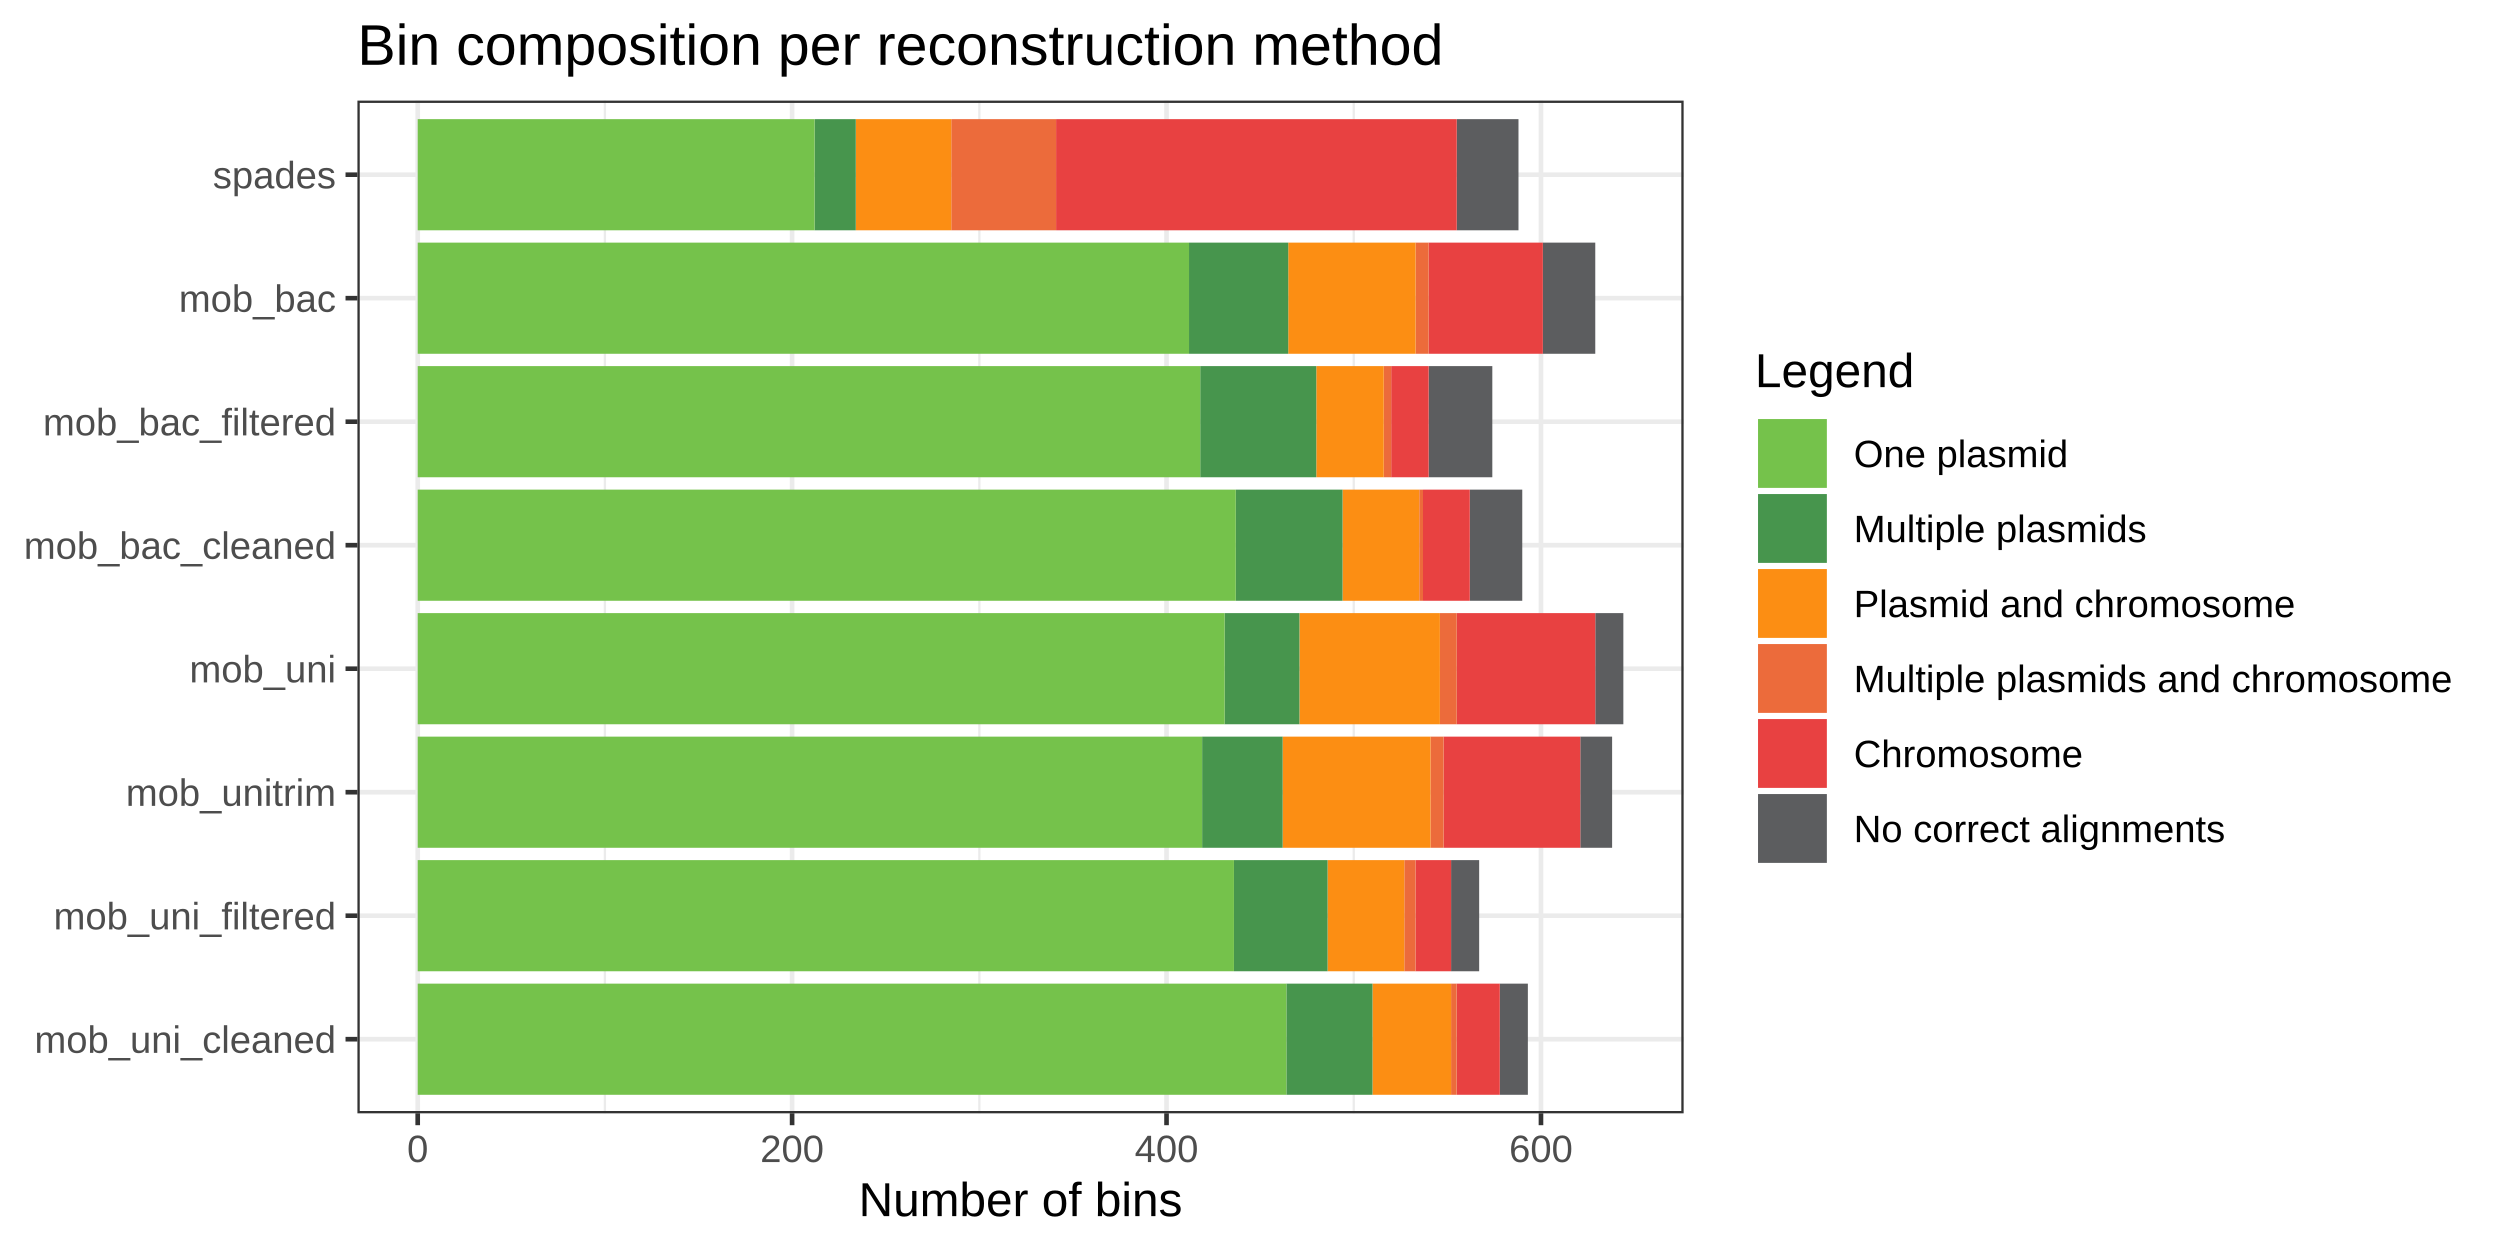
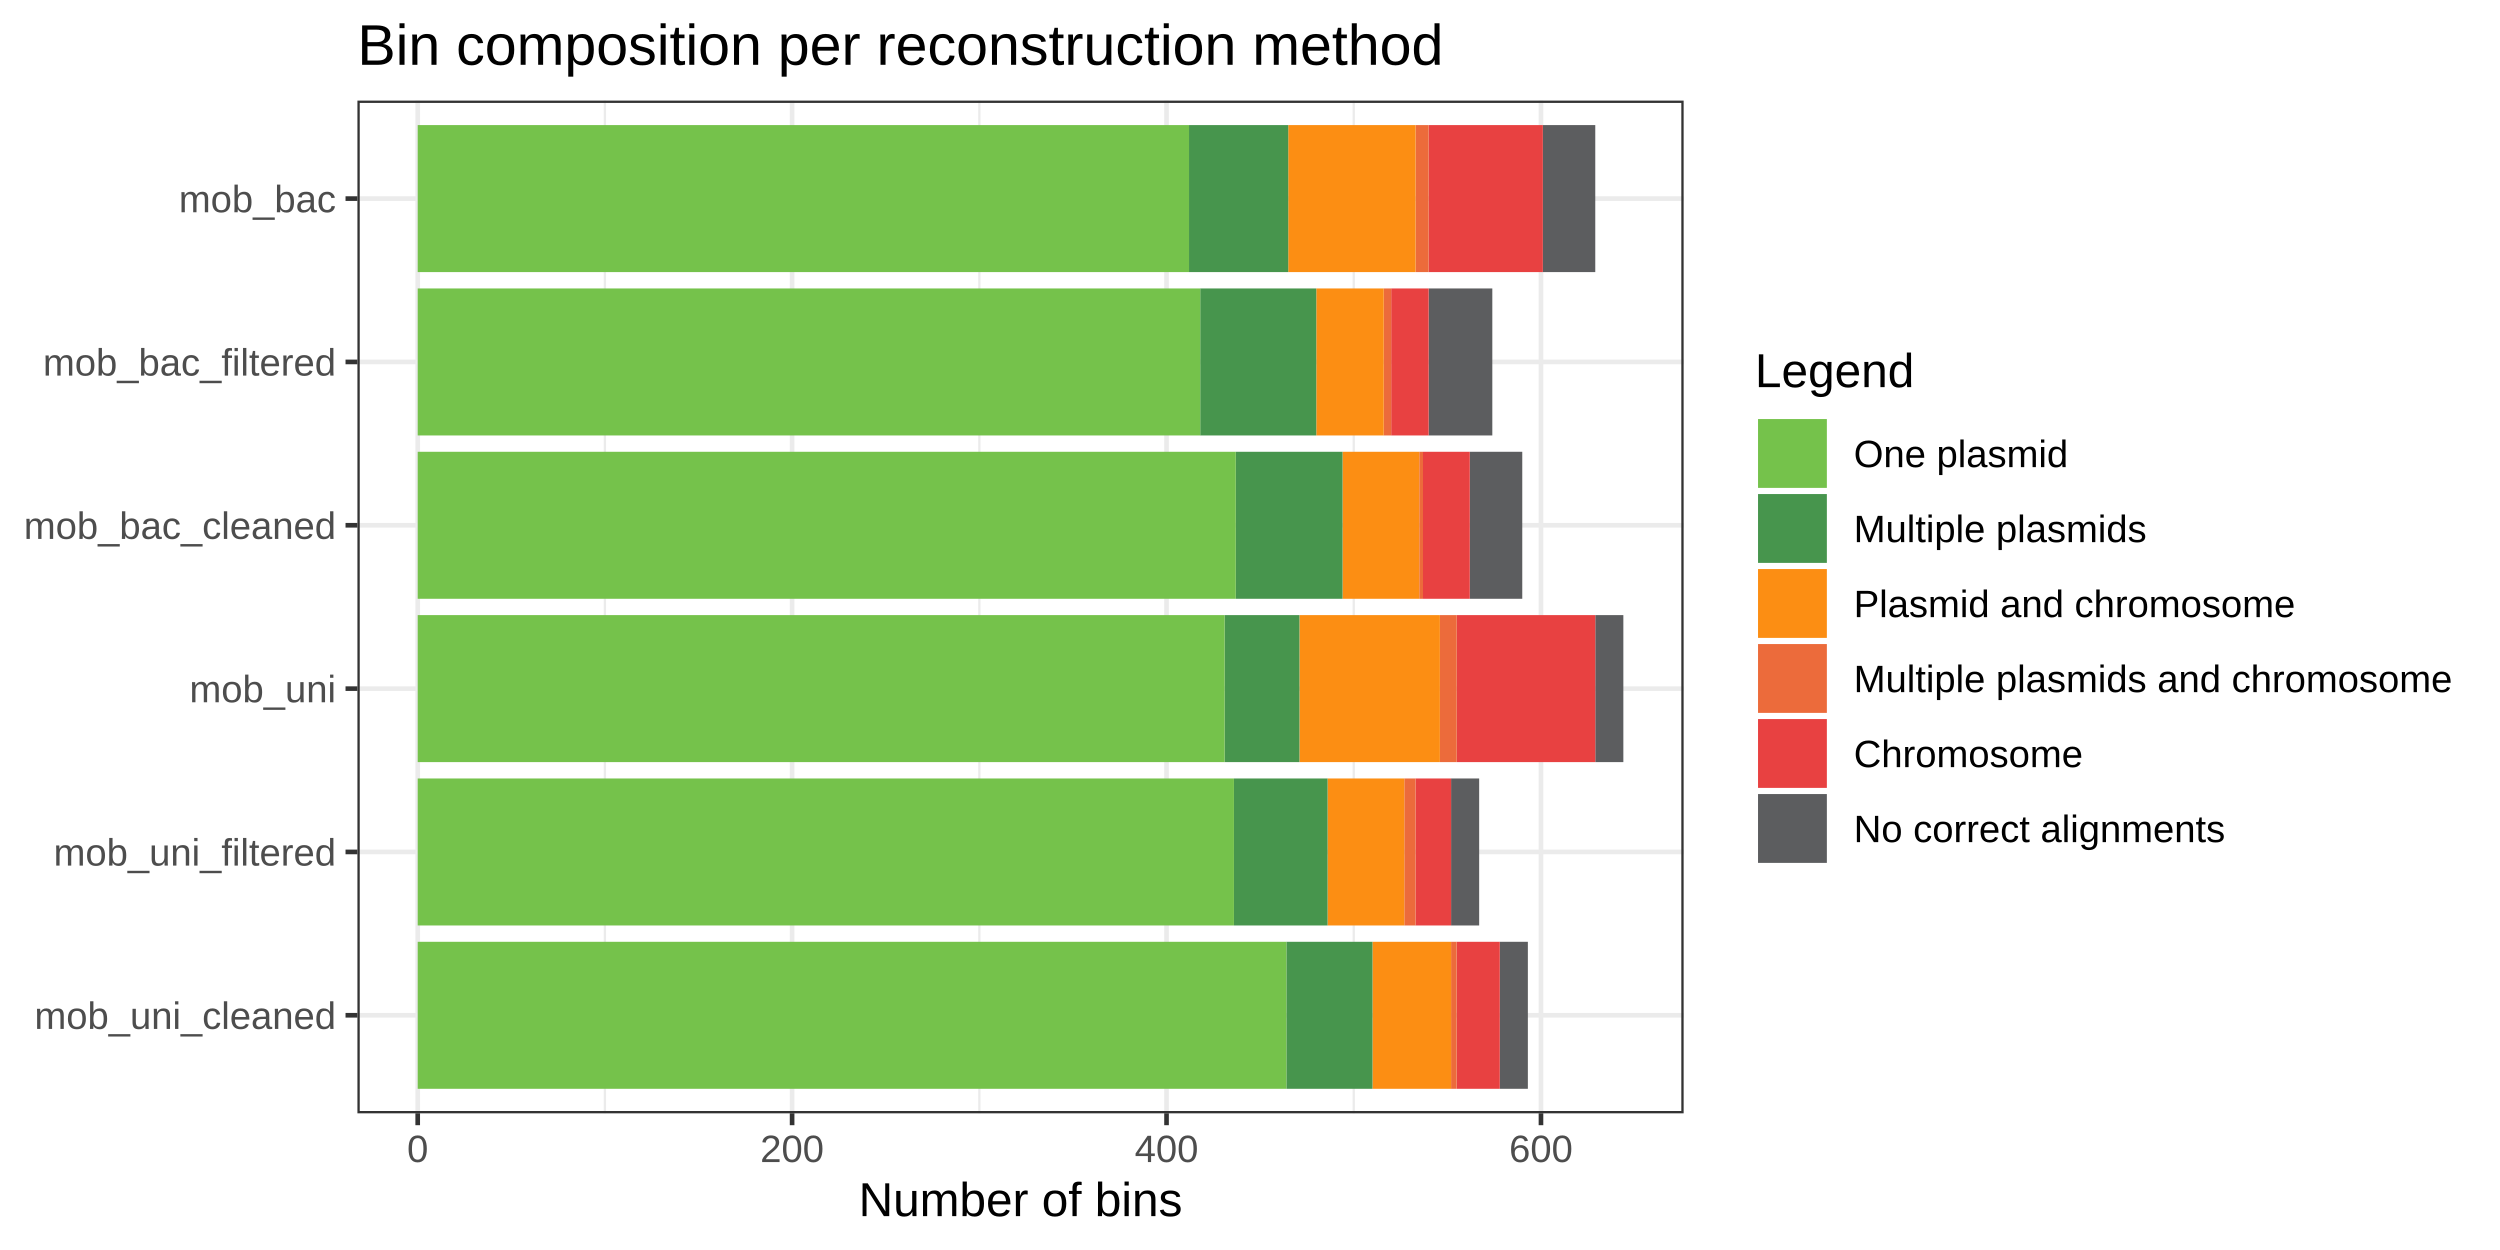
<svg xmlns="http://www.w3.org/2000/svg" class="svglite" width="576.00pt" height="288.00pt" viewBox="0 0 576.00 288.00">
  <defs>
    <style type="text/css">
    .svglite line, .svglite polyline, .svglite polygon, .svglite path, .svglite rect, .svglite circle {
      fill: none;
      stroke: #000000;
      stroke-linecap: round;
      stroke-linejoin: round;
      stroke-miterlimit: 10.00;
    }
  </style>
  </defs>
  <rect width="100%" height="100%" style="stroke: none; fill: #FFFFFF;" />
  <defs>
    <clipPath id="cpMC4wMHw1NzYuMDB8MC4wMHwyODguMDA=">
      <rect x="0.00" y="0.00" width="576.00" height="288.00" />
    </clipPath>
  </defs>
  <g clip-path="url(#cpMC4wMHw1NzYuMDB8MC4wMHwyODguMDA=)">
    <rect x="0.00" y="0.00" width="576.00" height="288.00" style="stroke-width: 1.07; stroke: #FFFFFF; fill: #FFFFFF;" />
  </g>
  <defs>
    <clipPath id="cpODIuMzV8Mzg3LjkxfDIzLjE4fDI1Ni41MA==">
      <rect x="82.35" y="23.18" width="305.56" height="233.33" />
    </clipPath>
  </defs>
  <g clip-path="url(#cpODIuMzV8Mzg3LjkxfDIzLjE4fDI1Ni41MA==)">
    <rect x="82.35" y="23.18" width="305.56" height="233.33" style="stroke-width: 1.07; stroke: none; fill: #FFFFFF;" />
    <polyline points="139.37,256.50 139.37,23.18 " style="stroke-width: 0.53; stroke: #EBEBEB; stroke-linecap: butt;" />
    <polyline points="225.64,256.50 225.64,23.18 " style="stroke-width: 0.53; stroke: #EBEBEB; stroke-linecap: butt;" />
    <polyline points="311.90,256.50 311.90,23.18 " style="stroke-width: 0.53; stroke: #EBEBEB; stroke-linecap: butt;" />
-     <polyline points="82.35,239.43 387.91,239.43 " style="stroke-width: 1.07; stroke: #EBEBEB; stroke-linecap: butt;" />
-     <polyline points="82.35,210.98 387.91,210.98 " style="stroke-width: 1.07; stroke: #EBEBEB; stroke-linecap: butt;" />
-     <polyline points="82.35,182.52 387.91,182.52 " style="stroke-width: 1.07; stroke: #EBEBEB; stroke-linecap: butt;" />
-     <polyline points="82.35,154.07 387.91,154.07 " style="stroke-width: 1.07; stroke: #EBEBEB; stroke-linecap: butt;" />
-     <polyline points="82.35,125.61 387.91,125.61 " style="stroke-width: 1.07; stroke: #EBEBEB; stroke-linecap: butt;" />
-     <polyline points="82.35,97.16 387.91,97.16 " style="stroke-width: 1.07; stroke: #EBEBEB; stroke-linecap: butt;" />
-     <polyline points="82.35,68.70 387.91,68.70 " style="stroke-width: 1.07; stroke: #EBEBEB; stroke-linecap: butt;" />
-     <polyline points="82.35,40.25 387.91,40.25 " style="stroke-width: 1.07; stroke: #EBEBEB; stroke-linecap: butt;" />
+     <polyline points="82.35,233.92 387.91,233.92 " style="stroke-width: 1.07; stroke: #EBEBEB; stroke-linecap: butt;" />
+     <polyline points="82.35,196.29 387.91,196.29 " style="stroke-width: 1.07; stroke: #EBEBEB; stroke-linecap: butt;" />
+     <polyline points="82.35,158.66 387.91,158.66 " style="stroke-width: 1.07; stroke: #EBEBEB; stroke-linecap: butt;" />
+     <polyline points="82.35,121.02 387.91,121.02 " style="stroke-width: 1.07; stroke: #EBEBEB; stroke-linecap: butt;" />
+     <polyline points="82.35,83.39 387.91,83.39 " style="stroke-width: 1.07; stroke: #EBEBEB; stroke-linecap: butt;" />
+     <polyline points="82.35,45.76 387.91,45.76 " style="stroke-width: 1.07; stroke: #EBEBEB; stroke-linecap: butt;" />
    <polyline points="96.24,256.50 96.24,23.18 " style="stroke-width: 1.07; stroke: #EBEBEB; stroke-linecap: butt;" />
    <polyline points="182.50,256.50 182.50,23.18 " style="stroke-width: 1.07; stroke: #EBEBEB; stroke-linecap: butt;" />
    <polyline points="268.77,256.50 268.77,23.18 " style="stroke-width: 1.07; stroke: #EBEBEB; stroke-linecap: butt;" />
    <polyline points="355.04,256.50 355.04,23.18 " style="stroke-width: 1.07; stroke: #EBEBEB; stroke-linecap: butt;" />
-     <rect x="345.55" y="226.63" width="6.47" height="25.61" style="stroke-width: 1.07; stroke: none; stroke-linecap: square; stroke-linejoin: miter; fill: #5C5D5F;" />
-     <rect x="335.63" y="226.63" width="9.92" height="25.61" style="stroke-width: 1.07; stroke: none; stroke-linecap: square; stroke-linejoin: miter; fill: #E84141;" />
-     <rect x="334.33" y="226.63" width="1.29" height="25.61" style="stroke-width: 1.07; stroke: none; stroke-linecap: square; stroke-linejoin: miter; fill: #EC6B3B;" />
-     <rect x="316.22" y="226.63" width="18.12" height="25.61" style="stroke-width: 1.07; stroke: none; stroke-linecap: square; stroke-linejoin: miter; fill: #FC8E13;" />
-     <rect x="296.38" y="226.63" width="19.84" height="25.61" style="stroke-width: 1.07; stroke: none; stroke-linecap: square; stroke-linejoin: miter; fill: #47954D;" />
-     <rect x="96.24" y="226.63" width="200.14" height="25.61" style="stroke-width: 1.07; stroke: none; stroke-linecap: square; stroke-linejoin: miter; fill: #75C24B;" />
-     <rect x="334.33" y="198.17" width="6.47" height="25.61" style="stroke-width: 1.07; stroke: none; stroke-linecap: square; stroke-linejoin: miter; fill: #5C5D5F;" />
-     <rect x="326.14" y="198.17" width="8.20" height="25.61" style="stroke-width: 1.07; stroke: none; stroke-linecap: square; stroke-linejoin: miter; fill: #E84141;" />
-     <rect x="323.55" y="198.17" width="2.59" height="25.61" style="stroke-width: 1.07; stroke: none; stroke-linecap: square; stroke-linejoin: miter; fill: #EC6B3B;" />
-     <rect x="305.87" y="198.17" width="17.68" height="25.61" style="stroke-width: 1.07; stroke: none; stroke-linecap: square; stroke-linejoin: miter; fill: #FC8E13;" />
-     <rect x="284.30" y="198.17" width="21.57" height="25.61" style="stroke-width: 1.07; stroke: none; stroke-linecap: square; stroke-linejoin: miter; fill: #47954D;" />
-     <rect x="96.24" y="198.17" width="188.06" height="25.61" style="stroke-width: 1.07; stroke: none; stroke-linecap: square; stroke-linejoin: miter; fill: #75C24B;" />
-     <rect x="364.10" y="169.72" width="7.33" height="25.61" style="stroke-width: 1.07; stroke: none; stroke-linecap: square; stroke-linejoin: miter; fill: #5C5D5F;" />
-     <rect x="332.61" y="169.72" width="31.49" height="25.61" style="stroke-width: 1.07; stroke: none; stroke-linecap: square; stroke-linejoin: miter; fill: #E84141;" />
-     <rect x="329.59" y="169.72" width="3.02" height="25.61" style="stroke-width: 1.07; stroke: none; stroke-linecap: square; stroke-linejoin: miter; fill: #EC6B3B;" />
-     <rect x="295.51" y="169.72" width="34.08" height="25.61" style="stroke-width: 1.07; stroke: none; stroke-linecap: square; stroke-linejoin: miter; fill: #FC8E13;" />
-     <rect x="276.97" y="169.72" width="18.55" height="25.61" style="stroke-width: 1.07; stroke: none; stroke-linecap: square; stroke-linejoin: miter; fill: #47954D;" />
-     <rect x="96.24" y="169.72" width="180.73" height="25.61" style="stroke-width: 1.07; stroke: none; stroke-linecap: square; stroke-linejoin: miter; fill: #75C24B;" />
-     <rect x="367.55" y="141.26" width="6.47" height="25.61" style="stroke-width: 1.07; stroke: none; stroke-linecap: square; stroke-linejoin: miter; fill: #5C5D5F;" />
-     <rect x="335.63" y="141.26" width="31.92" height="25.61" style="stroke-width: 1.07; stroke: none; stroke-linecap: square; stroke-linejoin: miter; fill: #E84141;" />
-     <rect x="331.75" y="141.26" width="3.88" height="25.61" style="stroke-width: 1.07; stroke: none; stroke-linecap: square; stroke-linejoin: miter; fill: #EC6B3B;" />
-     <rect x="299.40" y="141.26" width="32.35" height="25.61" style="stroke-width: 1.07; stroke: none; stroke-linecap: square; stroke-linejoin: miter; fill: #FC8E13;" />
-     <rect x="282.14" y="141.26" width="17.25" height="25.61" style="stroke-width: 1.07; stroke: none; stroke-linecap: square; stroke-linejoin: miter; fill: #47954D;" />
-     <rect x="96.24" y="141.26" width="185.91" height="25.61" style="stroke-width: 1.07; stroke: none; stroke-linecap: square; stroke-linejoin: miter; fill: #75C24B;" />
-     <rect x="338.65" y="112.81" width="12.08" height="25.61" style="stroke-width: 1.07; stroke: none; stroke-linecap: square; stroke-linejoin: miter; fill: #5C5D5F;" />
-     <rect x="327.86" y="112.81" width="10.78" height="25.61" style="stroke-width: 1.07; stroke: none; stroke-linecap: square; stroke-linejoin: miter; fill: #E84141;" />
-     <rect x="327.00" y="112.81" width="0.86" height="25.61" style="stroke-width: 1.07; stroke: none; stroke-linecap: square; stroke-linejoin: miter; fill: #EC6B3B;" />
-     <rect x="309.32" y="112.81" width="17.68" height="25.61" style="stroke-width: 1.07; stroke: none; stroke-linecap: square; stroke-linejoin: miter; fill: #FC8E13;" />
-     <rect x="284.73" y="112.81" width="24.59" height="25.61" style="stroke-width: 1.07; stroke: none; stroke-linecap: square; stroke-linejoin: miter; fill: #47954D;" />
-     <rect x="96.24" y="112.81" width="188.49" height="25.61" style="stroke-width: 1.07; stroke: none; stroke-linecap: square; stroke-linejoin: miter; fill: #75C24B;" />
-     <rect x="329.16" y="84.35" width="14.67" height="25.61" style="stroke-width: 1.07; stroke: none; stroke-linecap: square; stroke-linejoin: miter; fill: #5C5D5F;" />
-     <rect x="320.53" y="84.35" width="8.63" height="25.61" style="stroke-width: 1.07; stroke: none; stroke-linecap: square; stroke-linejoin: miter; fill: #E84141;" />
-     <rect x="318.81" y="84.35" width="1.73" height="25.61" style="stroke-width: 1.07; stroke: none; stroke-linecap: square; stroke-linejoin: miter; fill: #EC6B3B;" />
-     <rect x="303.28" y="84.35" width="15.53" height="25.61" style="stroke-width: 1.07; stroke: none; stroke-linecap: square; stroke-linejoin: miter; fill: #FC8E13;" />
-     <rect x="276.53" y="84.35" width="26.74" height="25.61" style="stroke-width: 1.07; stroke: none; stroke-linecap: square; stroke-linejoin: miter; fill: #47954D;" />
-     <rect x="96.24" y="84.35" width="180.30" height="25.61" style="stroke-width: 1.07; stroke: none; stroke-linecap: square; stroke-linejoin: miter; fill: #75C24B;" />
-     <rect x="355.47" y="55.90" width="12.08" height="25.61" style="stroke-width: 1.07; stroke: none; stroke-linecap: square; stroke-linejoin: miter; fill: #5C5D5F;" />
-     <rect x="329.16" y="55.90" width="26.31" height="25.61" style="stroke-width: 1.07; stroke: none; stroke-linecap: square; stroke-linejoin: miter; fill: #E84141;" />
-     <rect x="326.14" y="55.90" width="3.02" height="25.61" style="stroke-width: 1.07; stroke: none; stroke-linecap: square; stroke-linejoin: miter; fill: #EC6B3B;" />
-     <rect x="296.81" y="55.90" width="29.33" height="25.61" style="stroke-width: 1.07; stroke: none; stroke-linecap: square; stroke-linejoin: miter; fill: #FC8E13;" />
-     <rect x="273.95" y="55.90" width="22.86" height="25.61" style="stroke-width: 1.07; stroke: none; stroke-linecap: square; stroke-linejoin: miter; fill: #47954D;" />
-     <rect x="96.24" y="55.90" width="177.71" height="25.61" style="stroke-width: 1.07; stroke: none; stroke-linecap: square; stroke-linejoin: miter; fill: #75C24B;" />
-     <rect x="335.63" y="27.45" width="14.23" height="25.61" style="stroke-width: 1.07; stroke: none; stroke-linecap: square; stroke-linejoin: miter; fill: #5C5D5F;" />
-     <rect x="243.32" y="27.45" width="92.31" height="25.61" style="stroke-width: 1.07; stroke: none; stroke-linecap: square; stroke-linejoin: miter; fill: #E84141;" />
-     <rect x="219.17" y="27.45" width="24.15" height="25.61" style="stroke-width: 1.07; stroke: none; stroke-linecap: square; stroke-linejoin: miter; fill: #EC6B3B;" />
-     <rect x="197.17" y="27.45" width="22.00" height="25.61" style="stroke-width: 1.07; stroke: none; stroke-linecap: square; stroke-linejoin: miter; fill: #FC8E13;" />
-     <rect x="187.68" y="27.45" width="9.49" height="25.61" style="stroke-width: 1.07; stroke: none; stroke-linecap: square; stroke-linejoin: miter; fill: #47954D;" />
-     <rect x="96.24" y="27.45" width="91.44" height="25.61" style="stroke-width: 1.07; stroke: none; stroke-linecap: square; stroke-linejoin: miter; fill: #75C24B;" />
+     <rect x="345.55" y="216.99" width="6.47" height="33.87" style="stroke-width: 1.07; stroke: none; stroke-linecap: square; stroke-linejoin: miter; fill: #5C5D5F;" />
+     <rect x="335.63" y="216.99" width="9.92" height="33.87" style="stroke-width: 1.07; stroke: none; stroke-linecap: square; stroke-linejoin: miter; fill: #E84141;" />
+     <rect x="334.33" y="216.99" width="1.29" height="33.87" style="stroke-width: 1.07; stroke: none; stroke-linecap: square; stroke-linejoin: miter; fill: #EC6B3B;" />
+     <rect x="316.22" y="216.99" width="18.12" height="33.87" style="stroke-width: 1.07; stroke: none; stroke-linecap: square; stroke-linejoin: miter; fill: #FC8E13;" />
+     <rect x="296.38" y="216.99" width="19.84" height="33.87" style="stroke-width: 1.07; stroke: none; stroke-linecap: square; stroke-linejoin: miter; fill: #47954D;" />
+     <rect x="96.24" y="216.99" width="200.14" height="33.87" style="stroke-width: 1.07; stroke: none; stroke-linecap: square; stroke-linejoin: miter; fill: #75C24B;" />
+     <rect x="334.33" y="179.36" width="6.47" height="33.87" style="stroke-width: 1.07; stroke: none; stroke-linecap: square; stroke-linejoin: miter; fill: #5C5D5F;" />
+     <rect x="326.14" y="179.36" width="8.20" height="33.87" style="stroke-width: 1.07; stroke: none; stroke-linecap: square; stroke-linejoin: miter; fill: #E84141;" />
+     <rect x="323.55" y="179.36" width="2.59" height="33.87" style="stroke-width: 1.07; stroke: none; stroke-linecap: square; stroke-linejoin: miter; fill: #EC6B3B;" />
+     <rect x="305.87" y="179.36" width="17.68" height="33.87" style="stroke-width: 1.07; stroke: none; stroke-linecap: square; stroke-linejoin: miter; fill: #FC8E13;" />
+     <rect x="284.30" y="179.36" width="21.57" height="33.87" style="stroke-width: 1.07; stroke: none; stroke-linecap: square; stroke-linejoin: miter; fill: #47954D;" />
+     <rect x="96.24" y="179.36" width="188.06" height="33.87" style="stroke-width: 1.07; stroke: none; stroke-linecap: square; stroke-linejoin: miter; fill: #75C24B;" />
+     <rect x="367.55" y="141.72" width="6.47" height="33.87" style="stroke-width: 1.07; stroke: none; stroke-linecap: square; stroke-linejoin: miter; fill: #5C5D5F;" />
+     <rect x="335.63" y="141.72" width="31.92" height="33.87" style="stroke-width: 1.07; stroke: none; stroke-linecap: square; stroke-linejoin: miter; fill: #E84141;" />
+     <rect x="331.75" y="141.72" width="3.88" height="33.87" style="stroke-width: 1.07; stroke: none; stroke-linecap: square; stroke-linejoin: miter; fill: #EC6B3B;" />
+     <rect x="299.40" y="141.72" width="32.35" height="33.87" style="stroke-width: 1.07; stroke: none; stroke-linecap: square; stroke-linejoin: miter; fill: #FC8E13;" />
+     <rect x="282.14" y="141.72" width="17.25" height="33.87" style="stroke-width: 1.07; stroke: none; stroke-linecap: square; stroke-linejoin: miter; fill: #47954D;" />
+     <rect x="96.24" y="141.72" width="185.91" height="33.87" style="stroke-width: 1.07; stroke: none; stroke-linecap: square; stroke-linejoin: miter; fill: #75C24B;" />
+     <rect x="338.65" y="104.09" width="12.08" height="33.87" style="stroke-width: 1.07; stroke: none; stroke-linecap: square; stroke-linejoin: miter; fill: #5C5D5F;" />
+     <rect x="327.86" y="104.09" width="10.78" height="33.87" style="stroke-width: 1.07; stroke: none; stroke-linecap: square; stroke-linejoin: miter; fill: #E84141;" />
+     <rect x="327.00" y="104.09" width="0.86" height="33.87" style="stroke-width: 1.07; stroke: none; stroke-linecap: square; stroke-linejoin: miter; fill: #EC6B3B;" />
+     <rect x="309.32" y="104.09" width="17.68" height="33.87" style="stroke-width: 1.07; stroke: none; stroke-linecap: square; stroke-linejoin: miter; fill: #FC8E13;" />
+     <rect x="284.73" y="104.09" width="24.59" height="33.87" style="stroke-width: 1.07; stroke: none; stroke-linecap: square; stroke-linejoin: miter; fill: #47954D;" />
+     <rect x="96.24" y="104.09" width="188.49" height="33.87" style="stroke-width: 1.07; stroke: none; stroke-linecap: square; stroke-linejoin: miter; fill: #75C24B;" />
+     <rect x="329.16" y="66.46" width="14.67" height="33.87" style="stroke-width: 1.07; stroke: none; stroke-linecap: square; stroke-linejoin: miter; fill: #5C5D5F;" />
+     <rect x="320.53" y="66.46" width="8.63" height="33.87" style="stroke-width: 1.07; stroke: none; stroke-linecap: square; stroke-linejoin: miter; fill: #E84141;" />
+     <rect x="318.81" y="66.46" width="1.73" height="33.87" style="stroke-width: 1.07; stroke: none; stroke-linecap: square; stroke-linejoin: miter; fill: #EC6B3B;" />
+     <rect x="303.28" y="66.46" width="15.53" height="33.87" style="stroke-width: 1.07; stroke: none; stroke-linecap: square; stroke-linejoin: miter; fill: #FC8E13;" />
+     <rect x="276.53" y="66.46" width="26.74" height="33.87" style="stroke-width: 1.07; stroke: none; stroke-linecap: square; stroke-linejoin: miter; fill: #47954D;" />
+     <rect x="96.24" y="66.46" width="180.30" height="33.87" style="stroke-width: 1.07; stroke: none; stroke-linecap: square; stroke-linejoin: miter; fill: #75C24B;" />
+     <rect x="355.47" y="28.82" width="12.08" height="33.87" style="stroke-width: 1.07; stroke: none; stroke-linecap: square; stroke-linejoin: miter; fill: #5C5D5F;" />
+     <rect x="329.16" y="28.82" width="26.31" height="33.87" style="stroke-width: 1.07; stroke: none; stroke-linecap: square; stroke-linejoin: miter; fill: #E84141;" />
+     <rect x="326.14" y="28.82" width="3.02" height="33.87" style="stroke-width: 1.07; stroke: none; stroke-linecap: square; stroke-linejoin: miter; fill: #EC6B3B;" />
+     <rect x="296.81" y="28.82" width="29.33" height="33.87" style="stroke-width: 1.07; stroke: none; stroke-linecap: square; stroke-linejoin: miter; fill: #FC8E13;" />
+     <rect x="273.95" y="28.82" width="22.86" height="33.87" style="stroke-width: 1.07; stroke: none; stroke-linecap: square; stroke-linejoin: miter; fill: #47954D;" />
+     <rect x="96.24" y="28.82" width="177.71" height="33.87" style="stroke-width: 1.07; stroke: none; stroke-linecap: square; stroke-linejoin: miter; fill: #75C24B;" />
    <rect x="82.35" y="23.18" width="305.56" height="233.33" style="stroke-width: 1.07; stroke: #333333;" />
  </g>
  <g clip-path="url(#cpMC4wMHw1NzYuMDB8MC4wMHwyODguMDA=)">
-     <text x="77.41" y="242.58" text-anchor="end" style="font-size: 8.80px; fill: #4D4D4D; font-family: Arial;" textLength="69.49px" lengthAdjust="spacingAndGlyphs">mob_uni_cleaned</text>
-     <text x="77.41" y="214.13" text-anchor="end" style="font-size: 8.80px; fill: #4D4D4D; font-family: Arial;" textLength="65.07px" lengthAdjust="spacingAndGlyphs">mob_uni_filtered</text>
-     <text x="77.41" y="185.67" text-anchor="end" style="font-size: 8.80px; fill: #4D4D4D; font-family: Arial;" textLength="48.42px" lengthAdjust="spacingAndGlyphs">mob_unitrim</text>
-     <text x="77.41" y="157.22" text-anchor="end" style="font-size: 8.80px; fill: #4D4D4D; font-family: Arial;" textLength="33.76px" lengthAdjust="spacingAndGlyphs">mob_uni</text>
-     <text x="77.41" y="128.76" text-anchor="end" style="font-size: 8.80px; fill: #4D4D4D; font-family: Arial;" textLength="71.94px" lengthAdjust="spacingAndGlyphs">mob_bac_cleaned</text>
-     <text x="77.41" y="100.31" text-anchor="end" style="font-size: 8.80px; fill: #4D4D4D; font-family: Arial;" textLength="67.52px" lengthAdjust="spacingAndGlyphs">mob_bac_filtered</text>
-     <text x="77.41" y="71.85" text-anchor="end" style="font-size: 8.80px; fill: #4D4D4D; font-family: Arial;" textLength="36.21px" lengthAdjust="spacingAndGlyphs">mob_bac</text>
-     <text x="77.41" y="43.40" text-anchor="end" style="font-size: 8.80px; fill: #4D4D4D; font-family: Arial;" textLength="28.38px" lengthAdjust="spacingAndGlyphs">spades</text>
-     <polyline points="79.61,239.43 82.35,239.43 " style="stroke-width: 1.07; stroke: #333333; stroke-linecap: butt;" />
-     <polyline points="79.61,210.98 82.35,210.98 " style="stroke-width: 1.07; stroke: #333333; stroke-linecap: butt;" />
-     <polyline points="79.61,182.52 82.35,182.52 " style="stroke-width: 1.07; stroke: #333333; stroke-linecap: butt;" />
-     <polyline points="79.61,154.07 82.35,154.07 " style="stroke-width: 1.07; stroke: #333333; stroke-linecap: butt;" />
-     <polyline points="79.61,125.61 82.35,125.61 " style="stroke-width: 1.07; stroke: #333333; stroke-linecap: butt;" />
-     <polyline points="79.61,97.16 82.35,97.16 " style="stroke-width: 1.07; stroke: #333333; stroke-linecap: butt;" />
-     <polyline points="79.61,68.70 82.35,68.70 " style="stroke-width: 1.07; stroke: #333333; stroke-linecap: butt;" />
-     <polyline points="79.61,40.25 82.35,40.25 " style="stroke-width: 1.07; stroke: #333333; stroke-linecap: butt;" />
+     <text x="77.41" y="237.07" text-anchor="end" style="font-size: 8.80px; fill: #4D4D4D; font-family: Arial;" textLength="69.49px" lengthAdjust="spacingAndGlyphs">mob_uni_cleaned</text>
+     <text x="77.41" y="199.44" text-anchor="end" style="font-size: 8.80px; fill: #4D4D4D; font-family: Arial;" textLength="65.07px" lengthAdjust="spacingAndGlyphs">mob_uni_filtered</text>
+     <text x="77.41" y="161.81" text-anchor="end" style="font-size: 8.80px; fill: #4D4D4D; font-family: Arial;" textLength="33.76px" lengthAdjust="spacingAndGlyphs">mob_uni</text>
+     <text x="77.41" y="124.17" text-anchor="end" style="font-size: 8.80px; fill: #4D4D4D; font-family: Arial;" textLength="71.94px" lengthAdjust="spacingAndGlyphs">mob_bac_cleaned</text>
+     <text x="77.41" y="86.54" text-anchor="end" style="font-size: 8.80px; fill: #4D4D4D; font-family: Arial;" textLength="67.52px" lengthAdjust="spacingAndGlyphs">mob_bac_filtered</text>
+     <text x="77.41" y="48.91" text-anchor="end" style="font-size: 8.80px; fill: #4D4D4D; font-family: Arial;" textLength="36.21px" lengthAdjust="spacingAndGlyphs">mob_bac</text>
+     <polyline points="79.61,233.92 82.35,233.92 " style="stroke-width: 1.07; stroke: #333333; stroke-linecap: butt;" />
+     <polyline points="79.61,196.29 82.35,196.29 " style="stroke-width: 1.07; stroke: #333333; stroke-linecap: butt;" />
+     <polyline points="79.61,158.66 82.35,158.66 " style="stroke-width: 1.07; stroke: #333333; stroke-linecap: butt;" />
+     <polyline points="79.61,121.02 82.35,121.02 " style="stroke-width: 1.07; stroke: #333333; stroke-linecap: butt;" />
+     <polyline points="79.61,83.39 82.35,83.39 " style="stroke-width: 1.07; stroke: #333333; stroke-linecap: butt;" />
+     <polyline points="79.61,45.76 82.35,45.76 " style="stroke-width: 1.07; stroke: #333333; stroke-linecap: butt;" />
    <polyline points="96.24,259.24 96.24,256.50 " style="stroke-width: 1.07; stroke: #333333; stroke-linecap: butt;" />
    <polyline points="182.50,259.24 182.50,256.50 " style="stroke-width: 1.07; stroke: #333333; stroke-linecap: butt;" />
    <polyline points="268.77,259.24 268.77,256.50 " style="stroke-width: 1.07; stroke: #333333; stroke-linecap: butt;" />
    <polyline points="355.04,259.24 355.04,256.50 " style="stroke-width: 1.07; stroke: #333333; stroke-linecap: butt;" />
    <text x="96.24" y="267.74" text-anchor="middle" style="font-size: 8.80px; fill: #4D4D4D; font-family: Arial;" textLength="4.90px" lengthAdjust="spacingAndGlyphs">0</text>
    <text x="182.50" y="267.74" text-anchor="middle" style="font-size: 8.80px; fill: #4D4D4D; font-family: Arial;" textLength="14.69px" lengthAdjust="spacingAndGlyphs">200</text>
    <text x="268.77" y="267.74" text-anchor="middle" style="font-size: 8.80px; fill: #4D4D4D; font-family: Arial;" textLength="14.69px" lengthAdjust="spacingAndGlyphs">400</text>
    <text x="355.04" y="267.74" text-anchor="middle" style="font-size: 8.80px; fill: #4D4D4D; font-family: Arial;" textLength="14.69px" lengthAdjust="spacingAndGlyphs">600</text>
    <text x="235.13" y="280.20" text-anchor="middle" style="font-size: 11.00px; font-family: Arial;" textLength="74.61px" lengthAdjust="spacingAndGlyphs">Number of bins</text>
    <rect x="398.86" y="74.68" width="171.66" height="130.31" style="stroke-width: 1.07; stroke: none; fill: #FFFFFF;" />
    <text x="404.34" y="89.20" style="font-size: 11.00px; font-family: Arial;" textLength="36.72px" lengthAdjust="spacingAndGlyphs">Legend</text>
    <rect x="404.34" y="95.84" width="17.28" height="17.28" style="stroke-width: 1.07; stroke: none; fill: #FFFFFF;" />
    <rect x="405.05" y="96.55" width="15.86" height="15.86" style="stroke-width: 1.07; stroke: none; stroke-linecap: square; stroke-linejoin: miter; fill: #75C24B;" />
    <rect x="404.34" y="113.12" width="17.28" height="17.28" style="stroke-width: 1.07; stroke: none; fill: #FFFFFF;" />
    <rect x="405.05" y="113.83" width="15.86" height="15.86" style="stroke-width: 1.07; stroke: none; stroke-linecap: square; stroke-linejoin: miter; fill: #47954D;" />
    <rect x="404.34" y="130.40" width="17.28" height="17.28" style="stroke-width: 1.07; stroke: none; fill: #FFFFFF;" />
    <rect x="405.05" y="131.11" width="15.86" height="15.86" style="stroke-width: 1.07; stroke: none; stroke-linecap: square; stroke-linejoin: miter; fill: #FC8E13;" />
    <rect x="404.34" y="147.68" width="17.28" height="17.28" style="stroke-width: 1.07; stroke: none; fill: #FFFFFF;" />
    <rect x="405.05" y="148.39" width="15.86" height="15.86" style="stroke-width: 1.07; stroke: none; stroke-linecap: square; stroke-linejoin: miter; fill: #EC6B3B;" />
    <rect x="404.34" y="164.96" width="17.28" height="17.28" style="stroke-width: 1.07; stroke: none; fill: #FFFFFF;" />
    <rect x="405.05" y="165.67" width="15.86" height="15.86" style="stroke-width: 1.07; stroke: none; stroke-linecap: square; stroke-linejoin: miter; fill: #E84141;" />
    <rect x="404.34" y="182.24" width="17.28" height="17.28" style="stroke-width: 1.07; stroke: none; fill: #FFFFFF;" />
    <rect x="405.05" y="182.95" width="15.86" height="15.86" style="stroke-width: 1.07; stroke: none; stroke-linecap: square; stroke-linejoin: miter; fill: #5C5D5F;" />
    <text x="427.10" y="107.63" style="font-size: 8.80px; font-family: Arial;" textLength="49.41px" lengthAdjust="spacingAndGlyphs">One plasmid</text>
    <text x="427.10" y="124.91" style="font-size: 8.80px; font-family: Arial;" textLength="67.49px" lengthAdjust="spacingAndGlyphs">Multiple plasmids</text>
    <text x="427.10" y="142.19" style="font-size: 8.80px; font-family: Arial;" textLength="101.74px" lengthAdjust="spacingAndGlyphs">Plasmid and chromosome</text>
    <text x="427.10" y="159.47" style="font-size: 8.80px; font-family: Arial;" textLength="137.94px" lengthAdjust="spacingAndGlyphs">Multiple plasmids and chromosome</text>
    <text x="427.10" y="176.75" style="font-size: 8.80px; font-family: Arial;" textLength="52.82px" lengthAdjust="spacingAndGlyphs">Chromosome</text>
    <text x="427.10" y="194.03" style="font-size: 8.80px; font-family: Arial;" textLength="85.60px" lengthAdjust="spacingAndGlyphs">No correct alignments</text>
    <text x="82.35" y="14.93" style="font-size: 13.20px; font-family: Arial;" textLength="250.03px" lengthAdjust="spacingAndGlyphs">Bin composition per reconstruction method</text>
  </g>
</svg>
